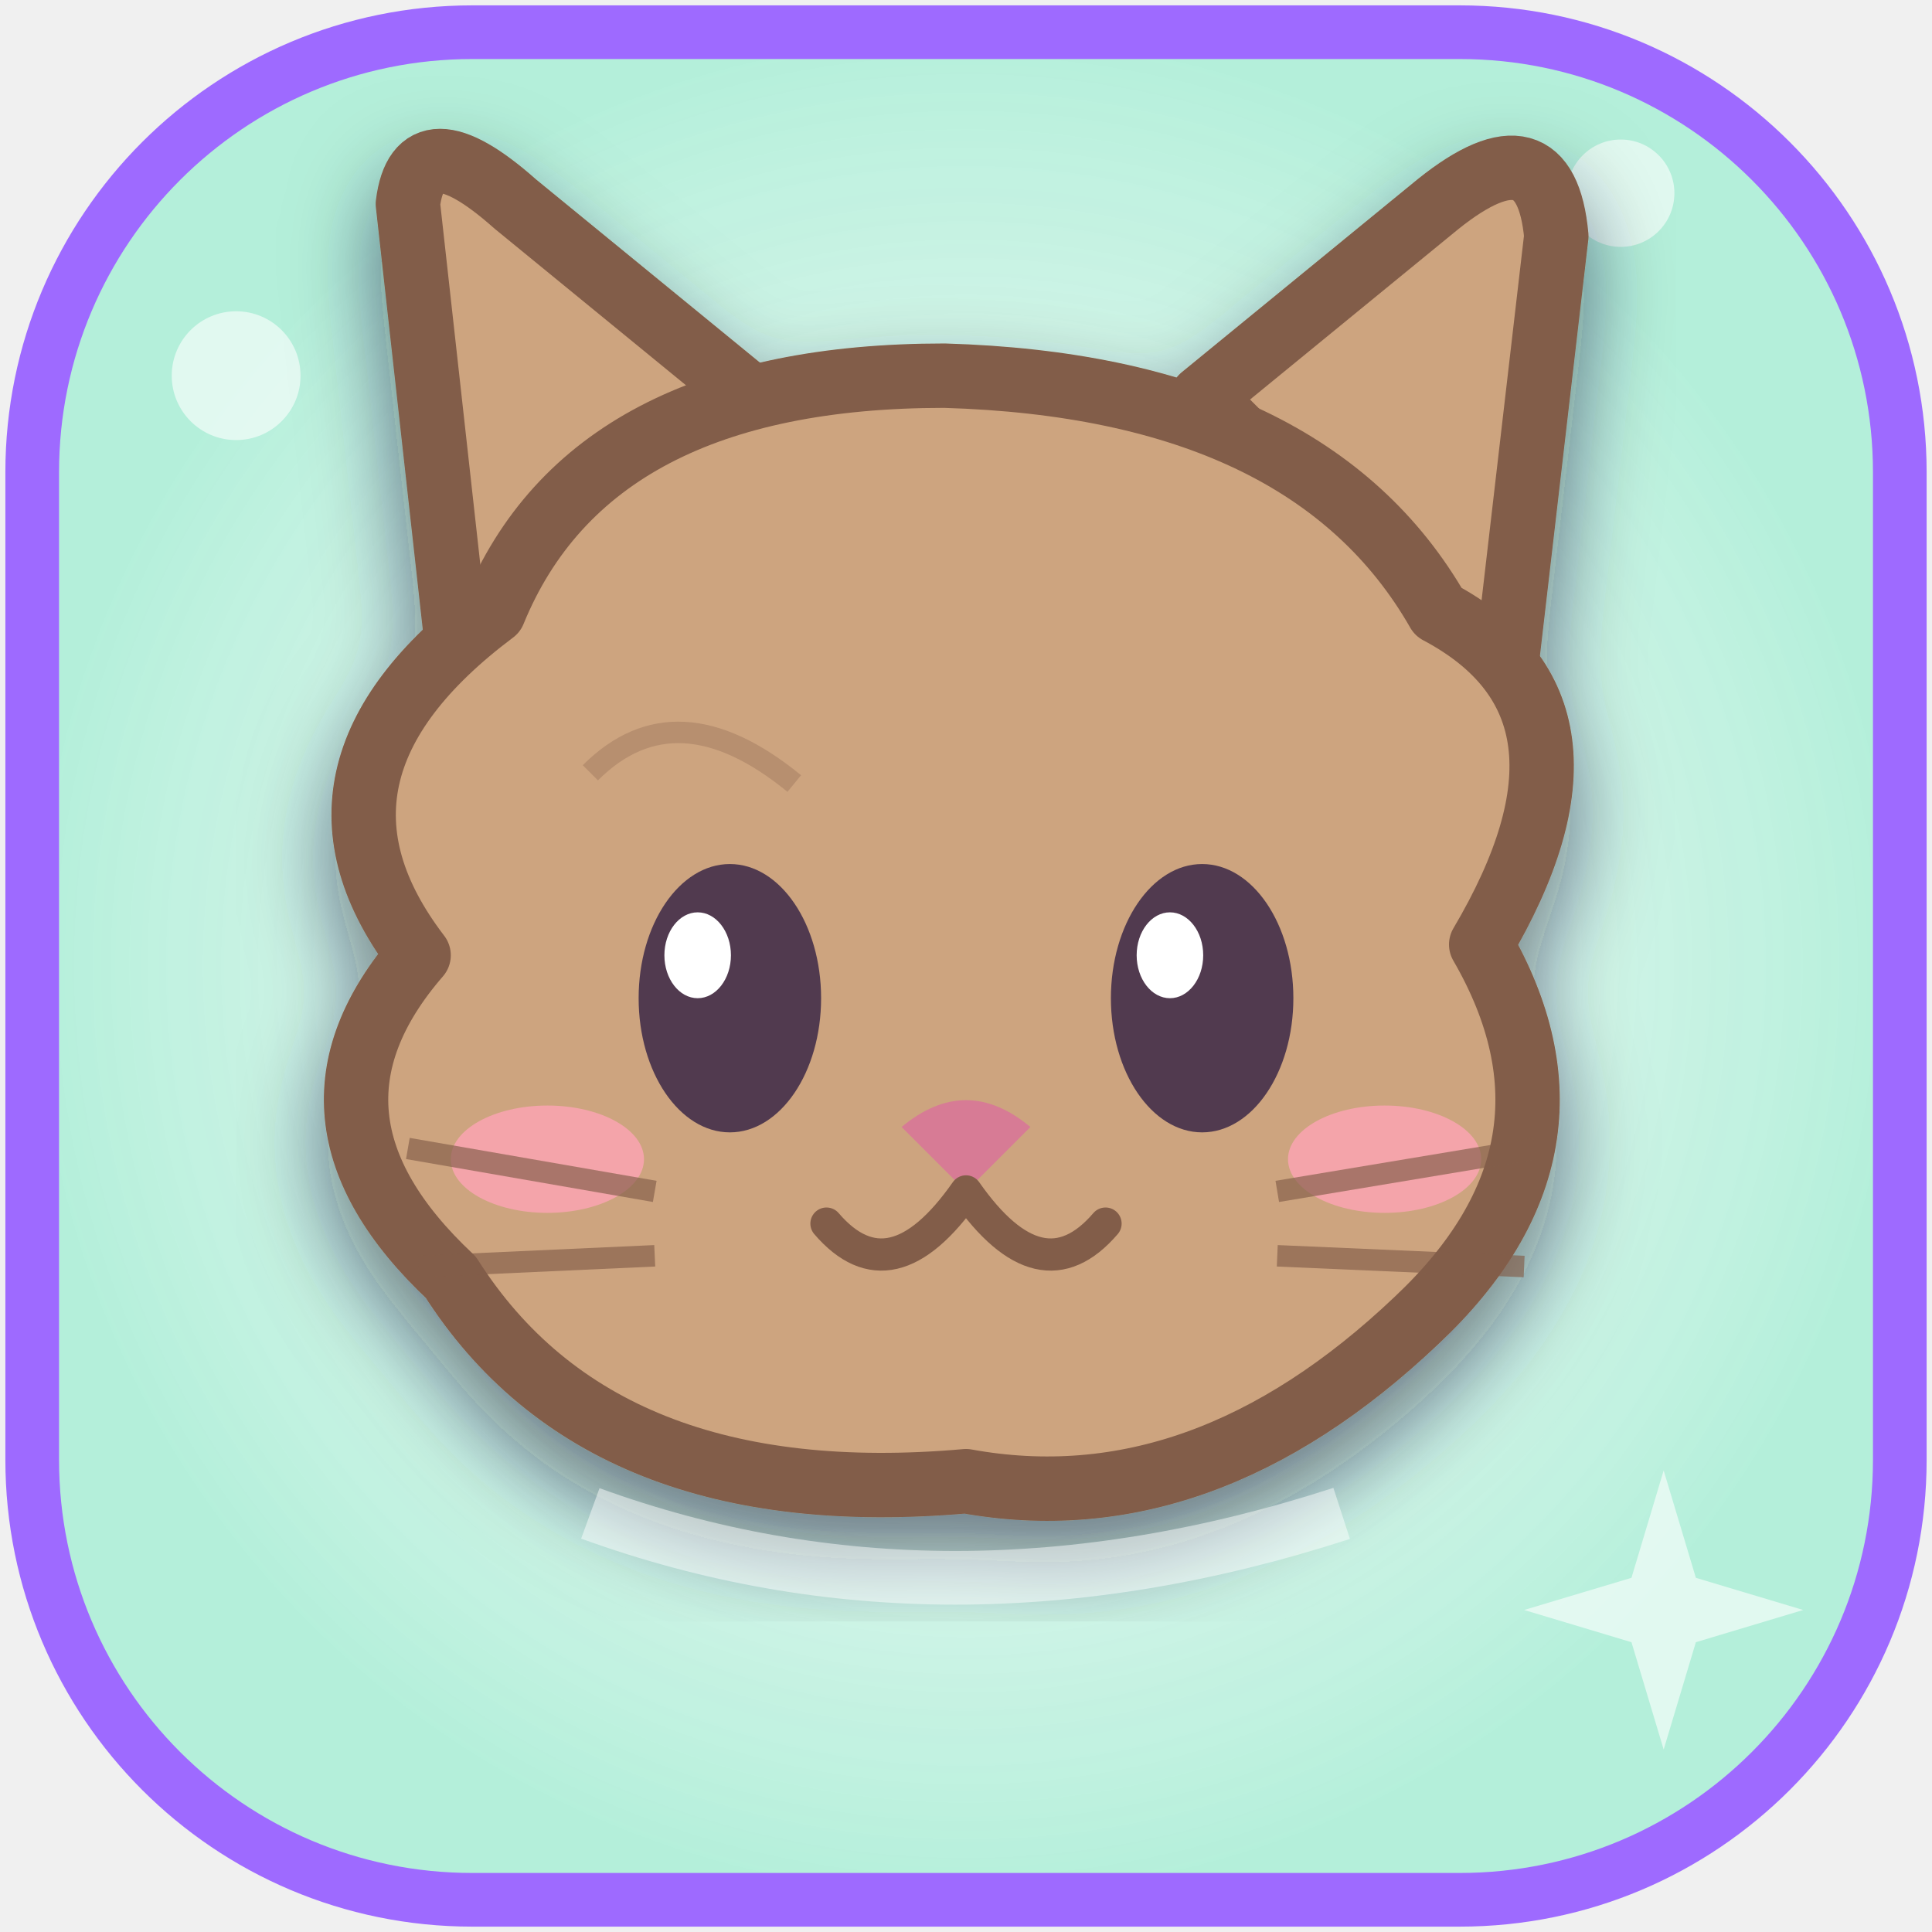
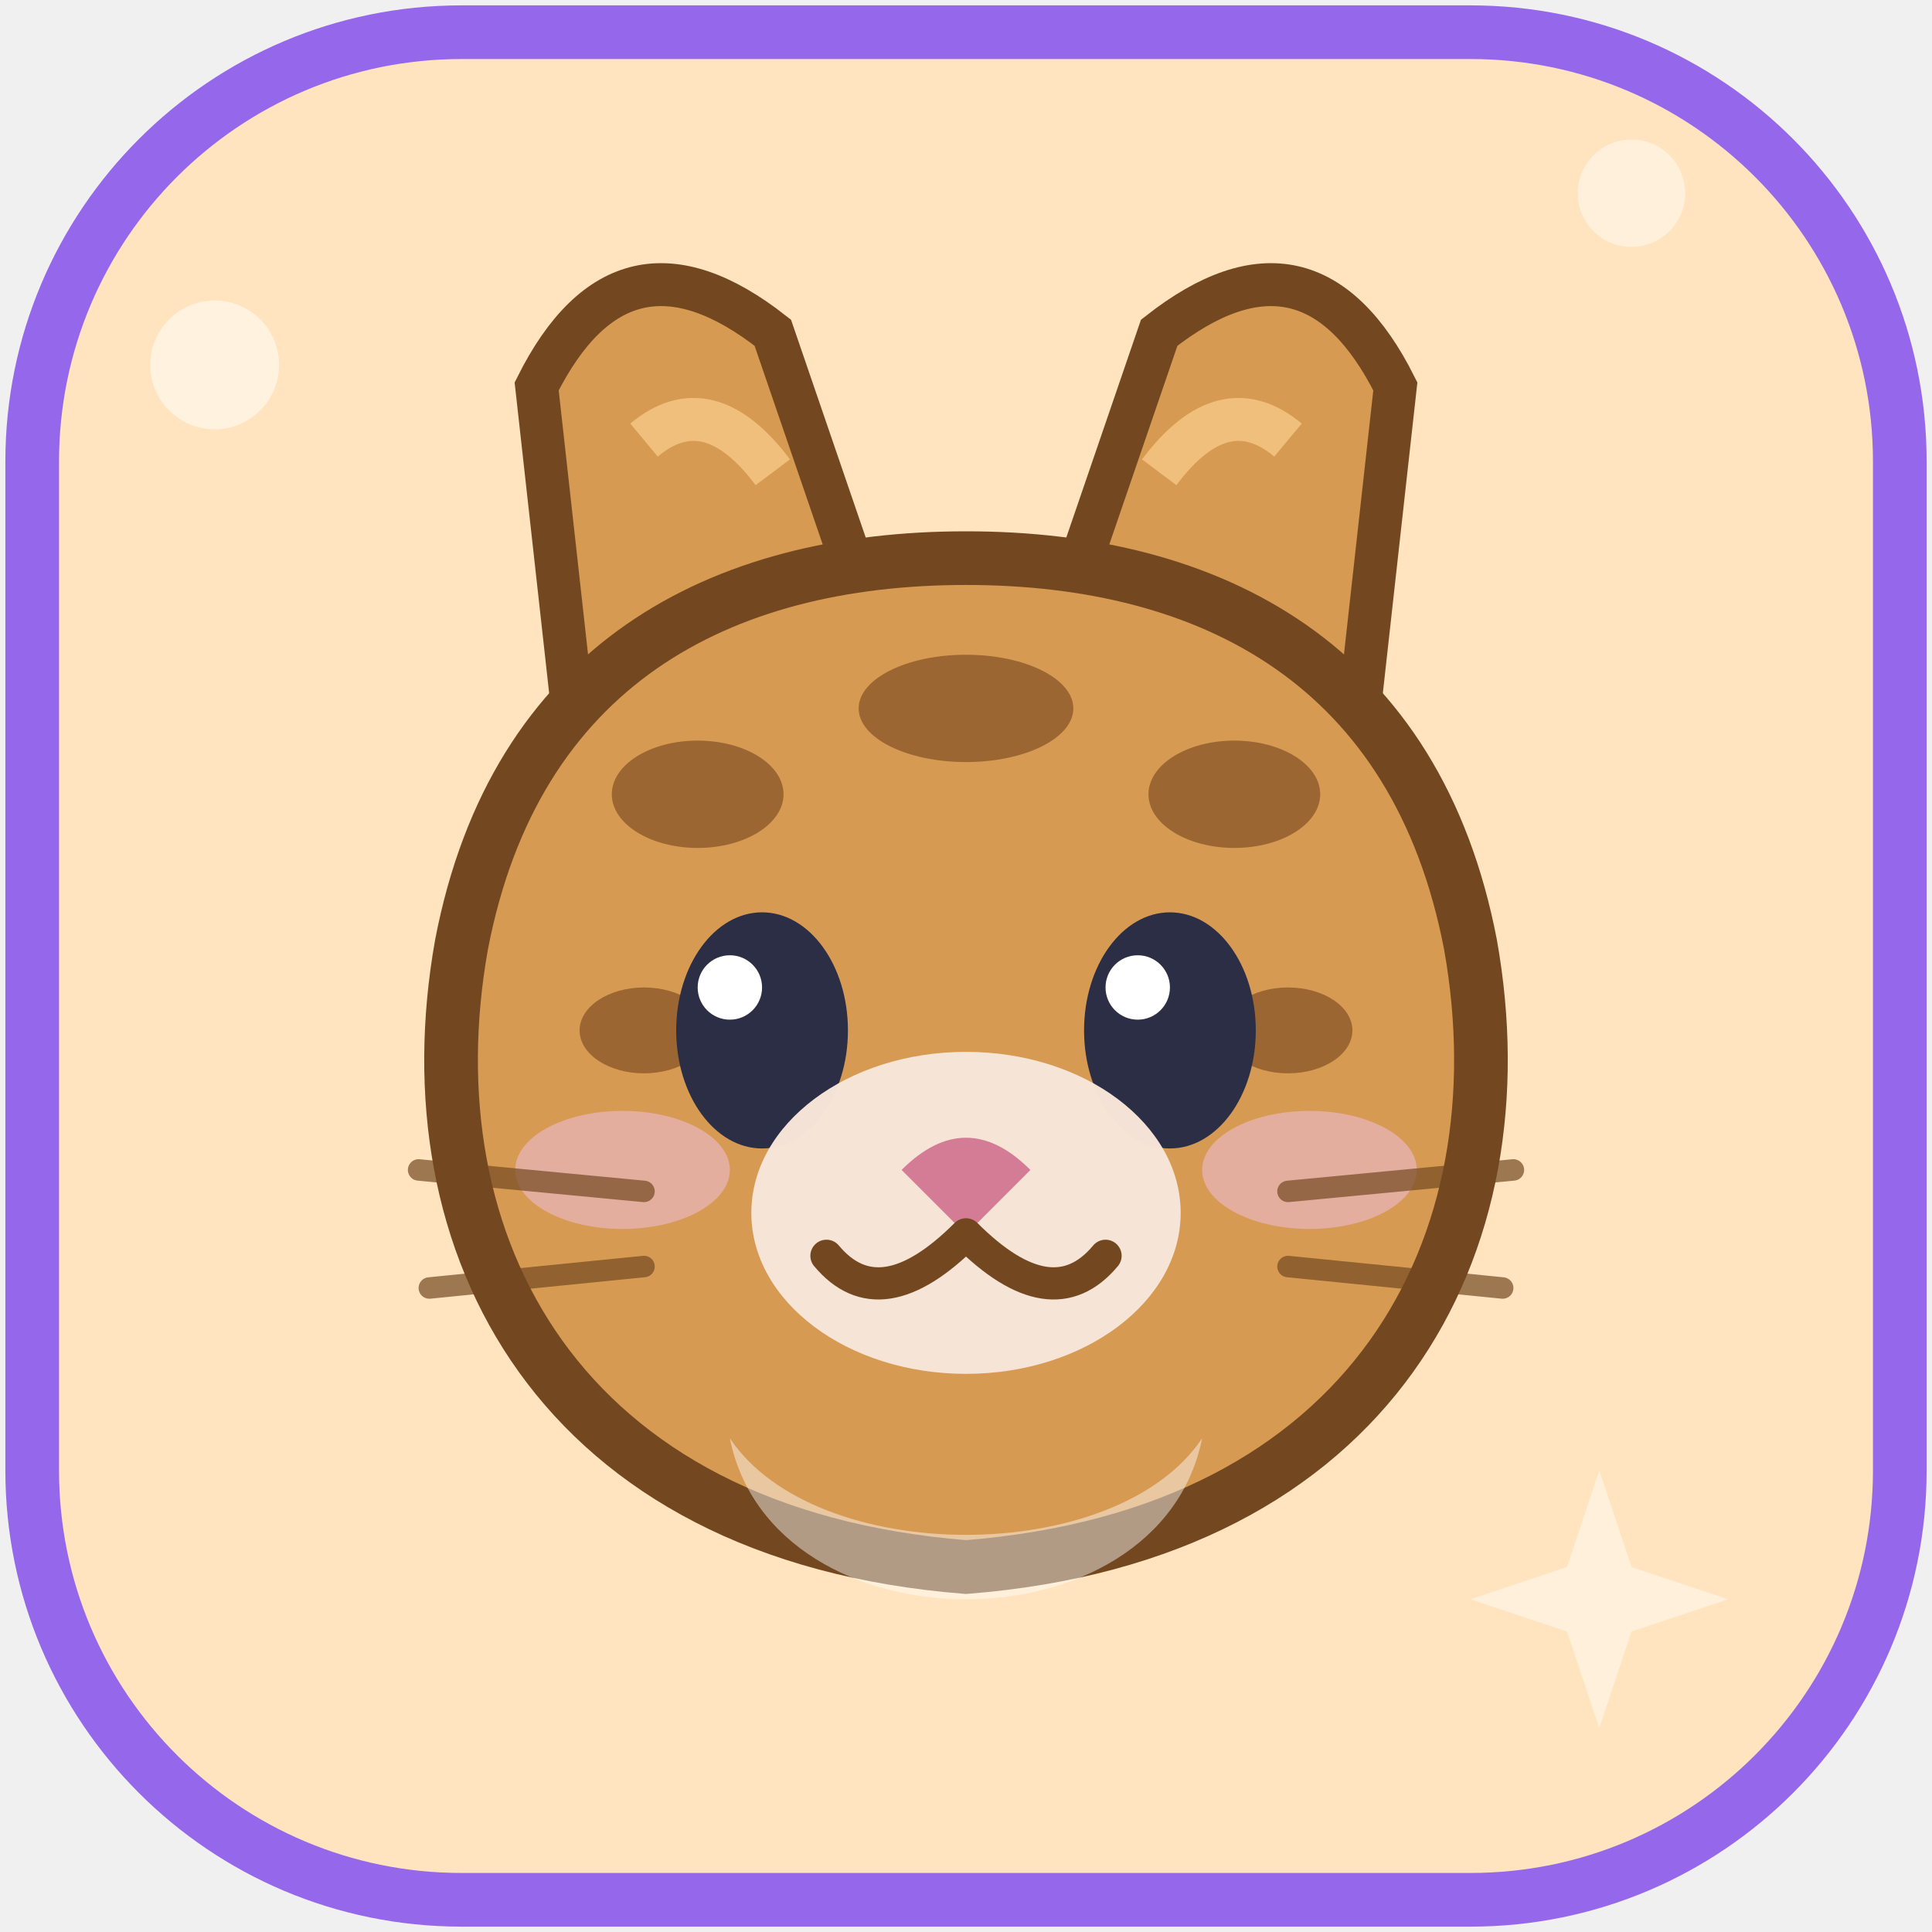
- <svg xmlns="http://www.w3.org/2000/svg" viewBox="0 0 180 180" role="img" aria-label="메인쿤 고양이 아바타">
-   <defs>
-     <radialGradient id="bg">
-       <stop stop-color="#fff" stop-opacity=".8" />
-       <stop offset="1" stop-color="#B4EFDA" />
-     </radialGradient>
-     <filter id="s">
-       <feDropShadow dx="0" dy="4" stdDeviation="4" flood-color="#130938" flood-opacity=".55" />
-     </filter>
-   </defs>
-   <rect x="3" y="3" width="174" height="174" rx="41" fill="url(#bg)" stroke="#9E6AFF" stroke-width="5" />
-   <g opacity=".6" fill="#fff">
-     <circle cx="22" cy="35" r="6" />
-     <circle cx="151" cy="18" r="5" />
-     <path d="M155 137 l3 10 10 3 -10 3 -3 10 -3 -10 -10 -3 10 -3Z" />
+ <svg xmlns="http://www.w3.org/2000/svg" viewBox="0 0 180 180" role="img" aria-label="뱅갈 고양이 아바타">
+   <rect x="3" y="3" width="174" height="174" rx="40" fill="#FFE4BF" stroke="#9567EA" stroke-width="5" />
+   <circle cx="20" cy="34" r="6" fill="#fff" opacity="0.5" />
+   <circle cx="152" cy="18" r="5" fill="#fff" opacity="0.45" />
+   <path d="M149 137 l3 9 9 3 -9 3 -3 9 -3 -9 -9 -3 9 -3z" fill="#fff" opacity="0.45" />
+   <path d="M54 72 L50 36 Q58 20 72 31 L84 66 Z" fill="#D79A53" stroke="#734821" stroke-width="4" />
+   <path d="M96 66 L108 31 Q122 20 130 36 L126 72 Z" fill="#D79A53" stroke="#734821" stroke-width="4" />
+   <path d="M60 41 Q66 36 72 44" stroke="#F0BF7B" stroke-width="4" fill="none" />
+   <path d="M120 41 Q114 36 108 44" stroke="#F0BF7B" stroke-width="4" fill="none" />
+   <path d="M43 88 C48 62 67 52 90 52 C113 52 132 62 137 88 C142 116 128 143 90 146 C52 143 38 116 43 88 Z" fill="#D79A53" stroke="#734821" stroke-width="5" />
+   <g fill="#74431C" opacity="0.6">
+     <ellipse cx="65" cy="74" rx="8" ry="5" />
+     <ellipse cx="90" cy="66" rx="10" ry="5" />
+     <ellipse cx="115" cy="74" rx="8" ry="5" />
+     <ellipse cx="60" cy="96" rx="6" ry="4" />
+     <ellipse cx="120" cy="96" rx="6" ry="4" />
  </g>
-   <g filter="url(#s)" stroke="#825D49" stroke-width="6" stroke-linejoin="round">
-     <path d="M43 64 L38 19 Q39 11 48 19 L70 37 Z" fill="#CDA47F" />
-     <path d="M112 37 L134 19 Q144 11 145 22 L140 65 Z" fill="#CDA47F" />
-     <path d="M46 57 Q55 35 88 35 Q122 36 134 57 Q151 66 138 88 Q149 107 132 123 Q112 142 90 138 Q56 141 42 119 Q26 104 39 89 Q26 72 46 57 Z" fill="#CDA47F" />
-   </g>
-   <path d="M55 72 Q63 64 74 73" stroke="#825D49" stroke-width="2" fill="none" opacity=".3" />
-   <ellipse cx="68" cy="93" rx="8.5" ry="12.5" fill="#513A4F" />
-   <ellipse cx="112" cy="93" rx="8.5" ry="12.5" fill="#513A4F" />
-   <ellipse cx="65" cy="89" rx="3.1" ry="4" fill="#fff" />
-   <ellipse cx="109" cy="89" rx="3.1" ry="4" fill="#fff" />
-   <ellipse cx="51" cy="108" rx="9" ry="5" fill="#FFA4B7" opacity=".77" />
-   <ellipse cx="129" cy="108" rx="9" ry="5" fill="#FFA4B7" opacity=".77" />
-   <path d="M84 105 Q90 100 96 105 L90 111Z" fill="#D77B95" />
-   <path d="M90 111 Q83 121 77 114 M90 111 Q97 121 103 114" fill="none" stroke="#825D49" stroke-width="3" stroke-linecap="round" />
-   <path d="M61 111 L38 107 M61 117 L39 118 M119 111 L143 107 M119 117 L142 118" fill="none" stroke="#825D49" stroke-width="2" opacity=".66" />
-   <path d="M55 141 Q88 153 125 141" fill="none" stroke="#ffffff" stroke-width="5" opacity=".48" />
+   <ellipse cx="71" cy="96" rx="8" ry="11" fill="#2B2E45" />
+   <ellipse cx="109" cy="96" rx="8" ry="11" fill="#2B2E45" />
+   <circle cx="68" cy="92" r="3" fill="#fff" />
+   <circle cx="106" cy="92" r="3" fill="#fff" />
+   <ellipse cx="58" cy="109" rx="10" ry="5.5" fill="#E9B8C4" opacity="0.65" />
+   <ellipse cx="122" cy="109" rx="10" ry="5.5" fill="#E9B8C4" opacity="0.65" />
+   <ellipse cx="90" cy="113" rx="20" ry="15" fill="#F7E5D8" opacity="0.98" />
+   <path d="M84 109 Q90 103 96 109 L90 115Z" fill="#D47B95" />
+   <path d="M90 115 Q82 123 77 117 M90 115 Q98 123 103 117" fill="none" stroke="#734821" stroke-width="3" stroke-linecap="round" />
+   <path d="M60 111 L39 109 M60 118 L40 120 M120 111 L141 109 M120 118 L140 120" fill="none" stroke="#734821" stroke-width="2" opacity="0.7" stroke-linecap="round" />
+   <path d="M68 134 C76 146 104 146 112 134 C108 154 72 154 68 134 Z" fill="#fff" opacity="0.45" />
</svg>
